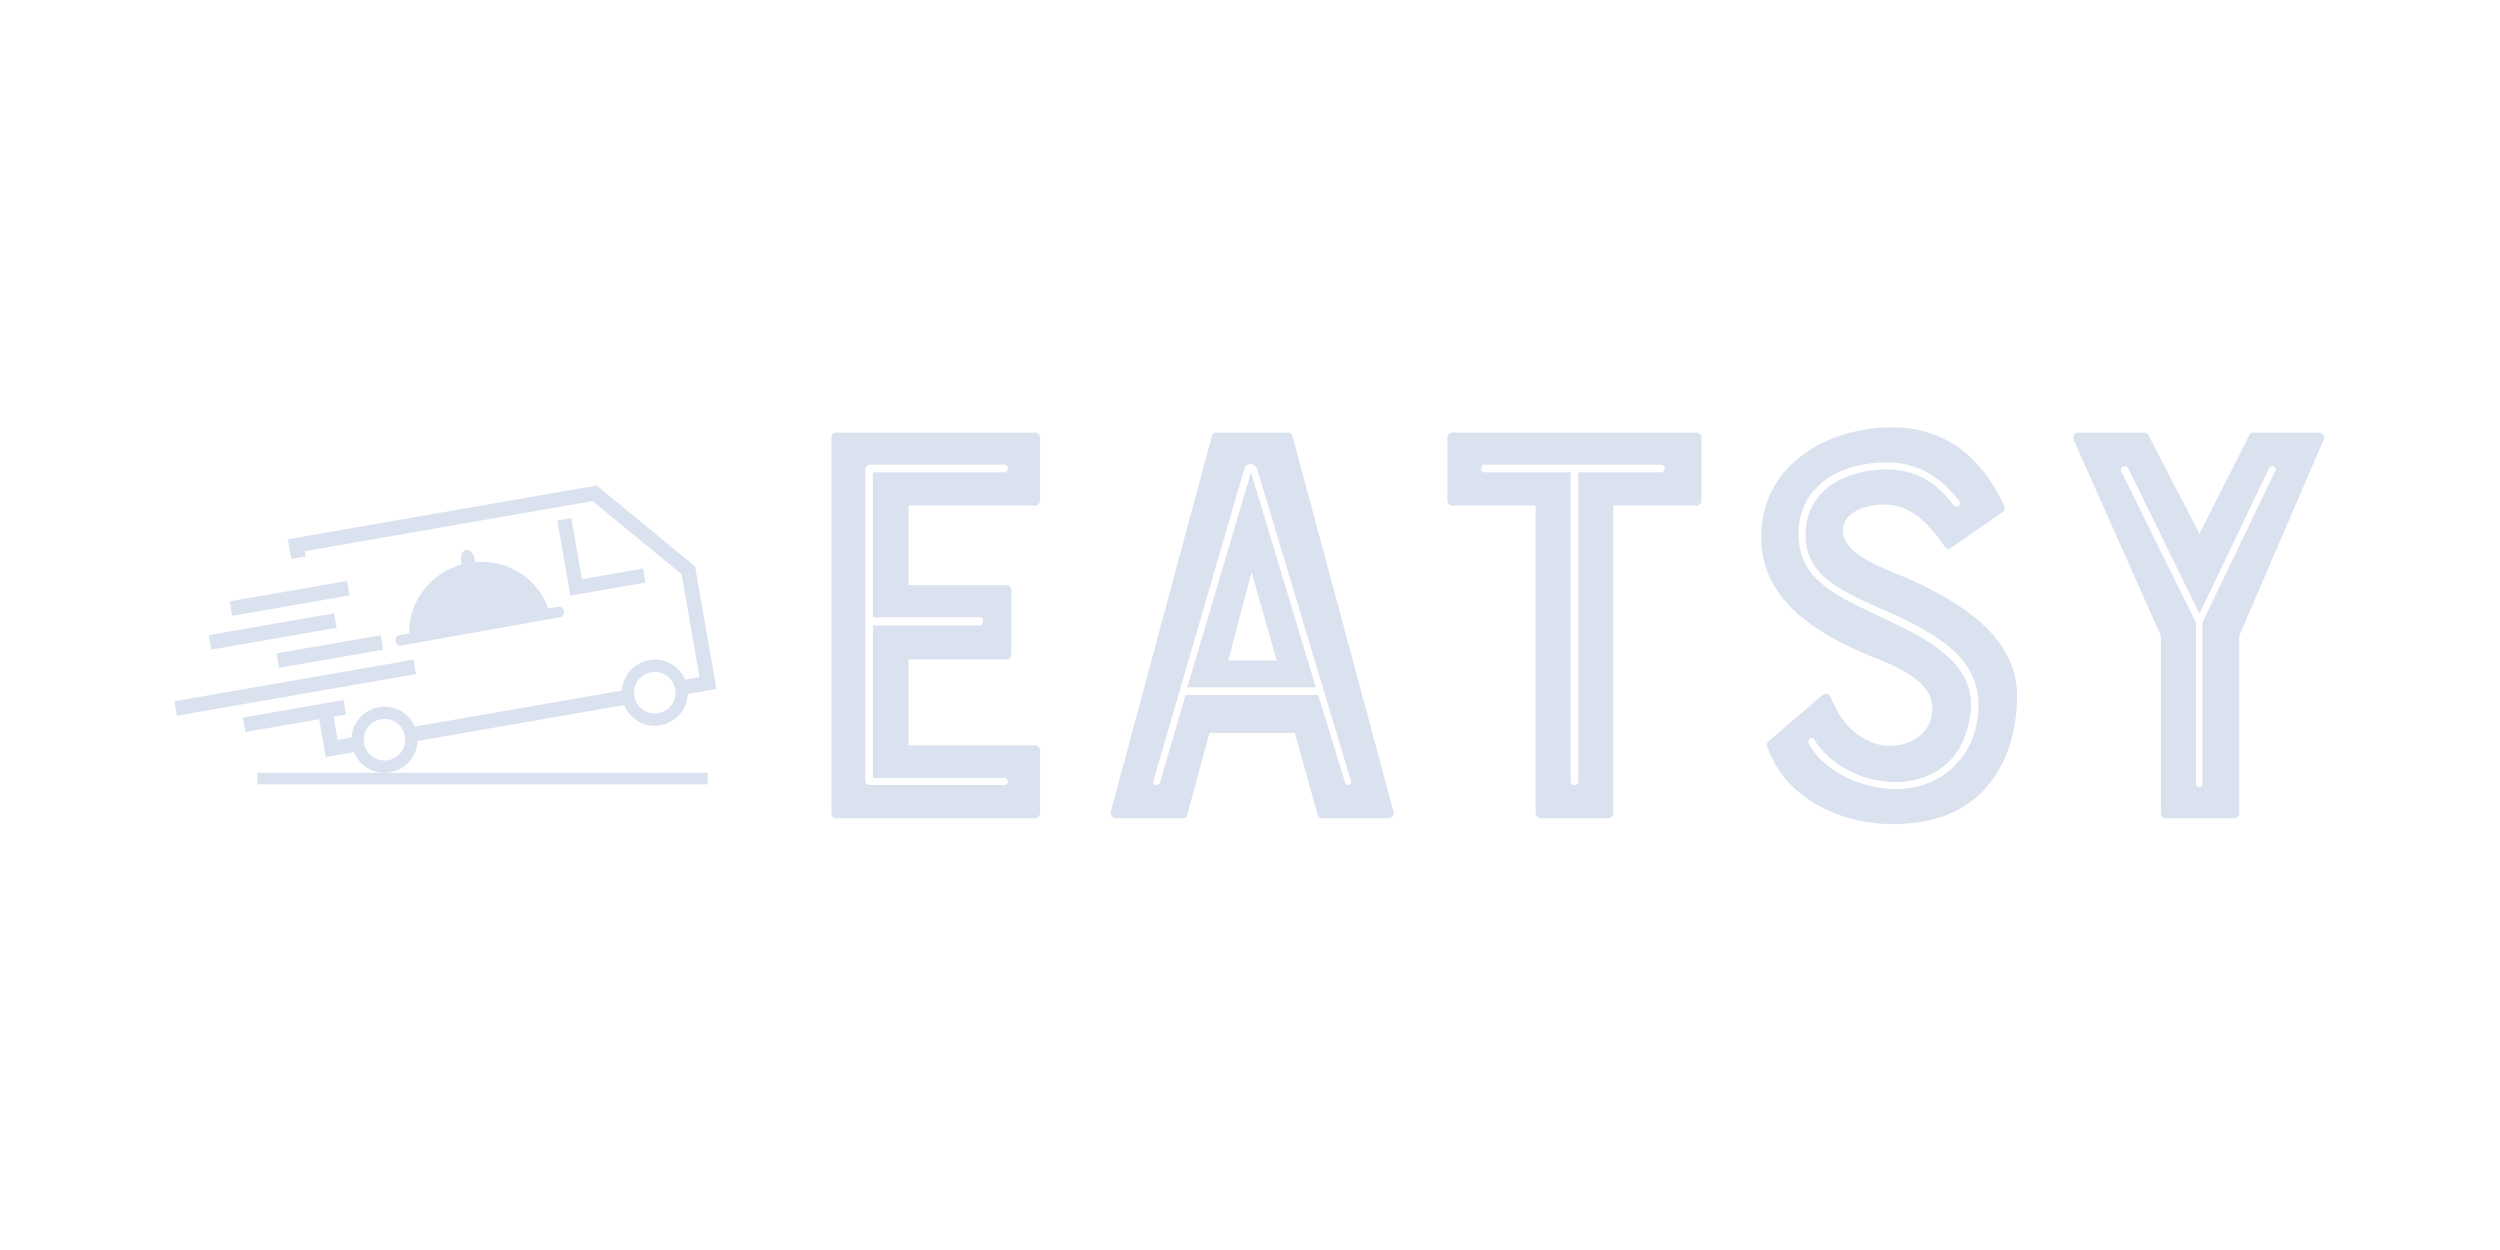
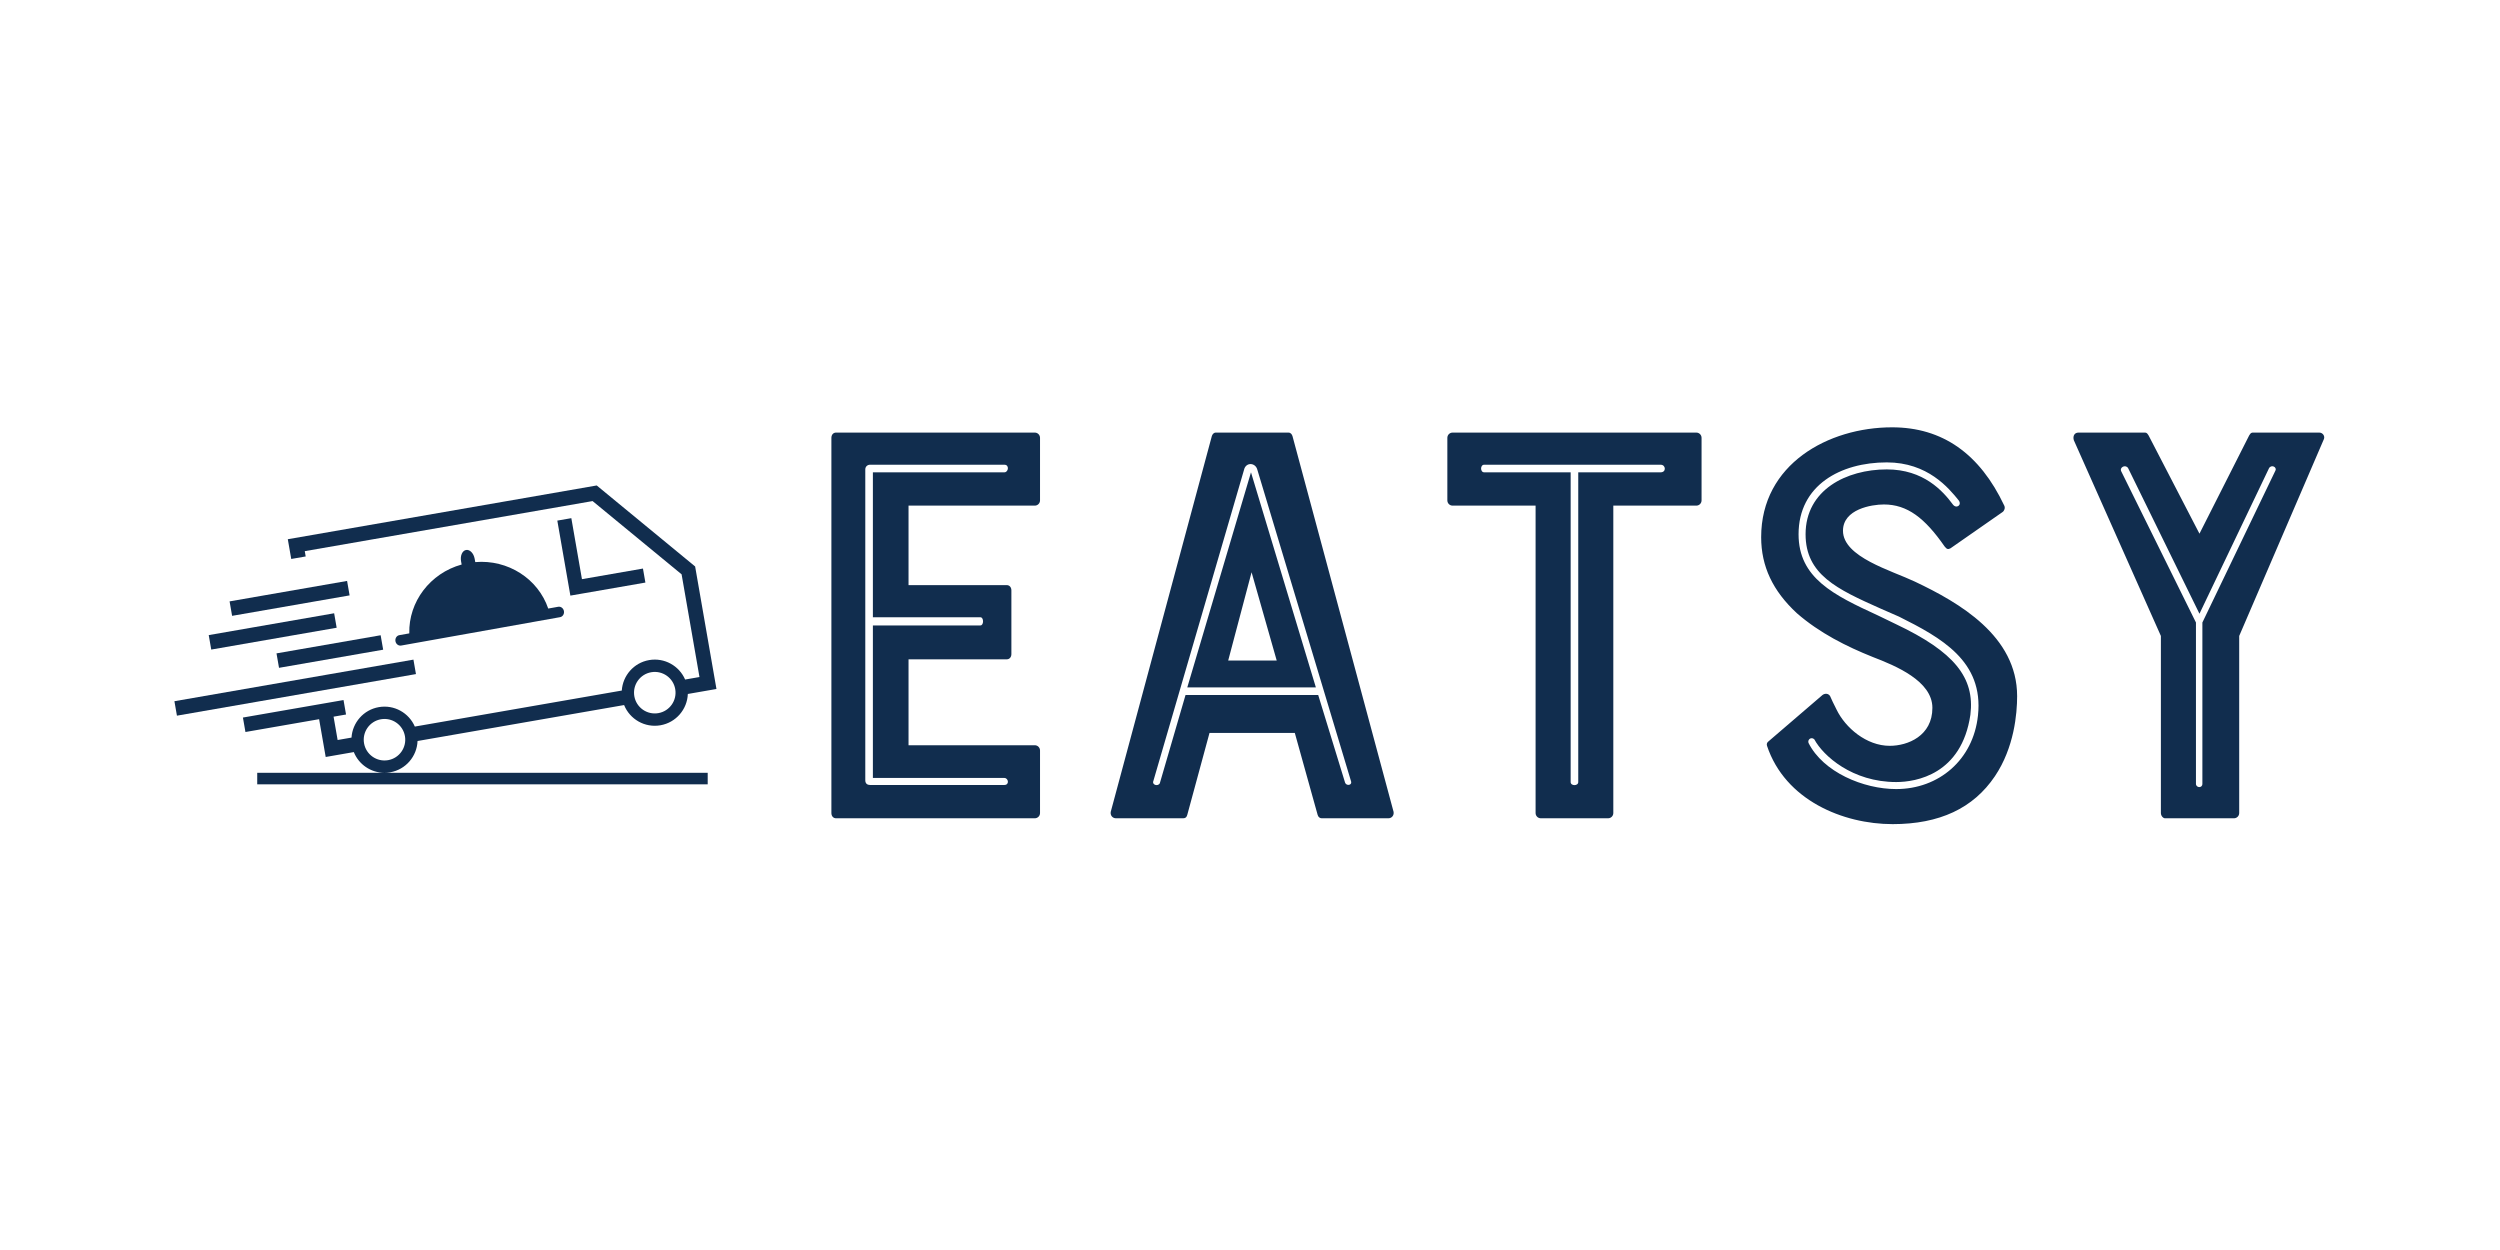
<svg xmlns="http://www.w3.org/2000/svg" version="1.1" width="100" height="50" viewBox="0 0 3146.341 1375.61">
  <g transform="scale(7.317073) translate(10, 10)">
    <defs id="SvgjsDefs2342" />
    <g id="SvgjsG2343" featureKey="rootContainer" transform="matrix(1,0,0,1,0,0)" fill="none">
      <rect width="410" height="168" rx="10" ry="10" />
    </g>
-     <g id="SvgjsG2344" featureKey="hmhgWD-0" transform="matrix(0.996135,0,0,0.996135,16.8096,35.89752)" fill="#dbe2ef">
+     <g id="SvgjsG2344" featureKey="hmhgWD-0" transform="matrix(0.996135,0,0,0.996135,16.8096,35.89752)" fill="#112d4e">
      <g>
        <rect x="12.791" y="42.427" transform="matrix(0.9852 -0.1715 0.1715 0.9852 -7.1501 4.6061)" width="20.594" height="2.534" />
        <rect x="18.904" y="38.404" transform="matrix(0.1715 0.9852 -0.9852 0.1715 65.3756 21.0534)" width="2.535" height="21.981" />
        <rect x="20.914" y="51.604" transform="matrix(-0.9852 0.1715 -0.1715 -0.9852 68.7011 99.807)" width="18.253" height="2.533" />
        <rect x="3.112" y="57.838" transform="matrix(0.9852 -0.1714 0.1714 0.9852 -9.7766 4.9994)" width="41.891" height="2.534" />
        <path d="M40.454,73.725c2.704-0.471,4.629-2.771,4.729-5.406l35.666-6.207c0.985,2.448,3.572,3.962,6.275,3.492   c2.702-0.471,4.627-2.771,4.729-5.406l4.942-0.86l-3.682-21.155L76.12,24.196l-53.34,9.282l0.594,3.409l2.496-0.434l-0.159-0.914   l49.697-8.648l15.369,12.649l3.086,17.733l-2.48,0.432c-1.024-2.366-3.564-3.819-6.217-3.357c-2.654,0.462-4.552,2.688-4.716,5.26   l-35.737,6.219c-1.023-2.366-3.563-3.819-6.217-3.357c-2.653,0.462-4.553,2.688-4.716,5.26l-2.396,0.417l-0.701-4.029l2.153-0.374   l-0.435-2.497l-17.37,3.022l0.435,2.497l12.721-2.214l1.136,6.526l4.855-0.846c0.861,2.142,2.949,3.567,5.268,3.577H17.5v1.994   h77.783V73.81H39.452C39.782,73.811,40.117,73.783,40.454,73.725z M85.531,56.444c1.951-0.339,3.808,0.967,4.146,2.917   c0.34,1.95-0.966,3.806-2.917,4.146c-1.95,0.339-3.807-0.967-4.146-2.917C82.275,58.64,83.581,56.784,85.531,56.444z    M35.944,68.711c-0.339-1.95,0.967-3.806,2.917-4.146c1.95-0.339,3.806,0.967,4.146,2.917c0.339,1.95-0.966,3.806-2.917,4.146   C38.14,71.967,36.284,70.661,35.944,68.711z" />
        <polygon points="71.571,43.216 73.991,42.795 84.525,40.962 84.104,38.542 73.57,40.375 71.737,29.842 69.317,30.263 71.15,40.796     " />
        <path d="M43.758,49.736l-1.722,0.307c-0.457,0.083-0.756,0.551-0.667,1.049c0.088,0.493,0.531,0.828,0.989,0.745l27.431-4.9   c0.458-0.082,0.758-0.551,0.67-1.046c-0.089-0.497-0.534-0.832-0.99-0.75l-1.722,0.308c-1.754-5.151-6.953-8.498-12.599-8.022   l-0.101-0.569c-0.172-0.956-0.836-1.638-1.486-1.522c-0.649,0.116-1.036,0.986-0.866,1.943l0.103,0.568   C47.338,39.356,43.621,44.296,43.758,49.736z" />
      </g>
    </g>
-     <g id="SvgjsG2345" featureKey="1RRcwp-0" transform="matrix(5.025787,0,0,5.025787,123.5515,16.72929)" fill="#dbe2ef">
+     <g id="SvgjsG2345" featureKey="1RRcwp-0" transform="matrix(5.025787,0,0,5.025787,123.5515,16.72929)" fill="#112d4e">
      <path d="M2.04 20 c-0.1 0 -0.16 -0.08 -0.16 -0.18 l0 -12.84 c0 -0.1 0.06 -0.18 0.16 -0.18 l6.8 0 c0.1 0 0.18 0.08 0.18 0.18 l0 2.14 c0 0.1 -0.08 0.18 -0.18 0.18 l-4.32 0 l0 2.72 l3.36 0 c0.1 0 0.16 0.08 0.16 0.18 l0 2.18 c0 0.1 -0.06 0.18 -0.16 0.18 l-3.36 0 l0 2.94 l4.32 0 c0.1 0 0.18 0.08 0.18 0.18 l0 2.14 c0 0.1 -0.08 0.18 -0.18 0.18 l-6.8 0 z M3.04 8.06 l0 10.64 c0 0.12 0.08 0.16 0.16 0.16 l4.6 0 c0.18 0 0.14 -0.24 0 -0.24 l-4.5 0 l0 -5.22 l3.68 0 c0.12 0 0.12 -0.28 0 -0.28 l-3.68 0 l0 -4.96 l4.5 0 c0.14 0 0.18 -0.26 0 -0.26 l-4.6 0 c-0.08 0 -0.16 0.06 -0.16 0.16 z M14.9 6.92 c0.02 -0.06 0.06 -0.12 0.14 -0.12 l2.48 0 c0.08 0 0.12 0.06 0.14 0.12 l3.46 12.86 c0.02 0.12 -0.06 0.22 -0.18 0.22 l-2.28 0 c-0.06 0 -0.12 -0.04 -0.14 -0.12 l-0.78 -2.8 l-2.92 0 l-0.76 2.8 c-0.02 0.08 -0.06 0.12 -0.14 0.12 l-2.3 0 c-0.12 0 -0.2 -0.1 -0.18 -0.22 z M15.46 14.6 l1.66 0 l-0.86 -3.02 z M18.54 15.78 l0.92 3 c0.04 0.12 0.26 0.1 0.2 -0.06 l-3.2 -10.64 c-0.06 -0.26 -0.4 -0.28 -0.46 0 l-3.1 10.64 c-0.06 0.14 0.16 0.2 0.22 0.08 l0.88 -3.02 l4.54 0 z M14.06 15.52 l2.18 -7.36 l2.22 7.36 l-4.4 0 z M25.98 9.3 l-2.84 0 c-0.1 0 -0.18 -0.08 -0.18 -0.18 l0 -2.14 c0 -0.1 0.08 -0.18 0.18 -0.18 l8.34 0 c0.1 0 0.18 0.08 0.18 0.18 l0 2.14 c0 0.1 -0.08 0.18 -0.18 0.18 l-2.84 0 l0 10.52 c0 0.1 -0.08 0.18 -0.18 0.18 l-2.3 0 c-0.1 0 -0.18 -0.08 -0.18 -0.18 l0 -10.52 z M30.26 7.9 l-6.04 0 c-0.14 0 -0.14 0.26 0 0.26 l2.96 0 l0 10.6 c0 0.14 0.26 0.14 0.26 0 l0 -10.6 l2.82 0 c0.2 0 0.18 -0.26 0 -0.26 z M38.96 11.9 c1.52 0.72 3.5 1.86 3.5 3.92 c0 0.6 -0.1 1.76 -0.76 2.74 c-0.74 1.1 -1.9 1.64 -3.5 1.64 c-1.7 0 -3.68 -0.82 -4.3 -2.68 c-0.02 -0.06 0 -0.12 0.06 -0.16 l1.84 -1.58 c0.08 -0.06 0.2 -0.06 0.26 0.04 c0.04 0.1 0.12 0.26 0.22 0.46 c0.3 0.62 1.02 1.24 1.82 1.24 c0.62 0 1.46 -0.34 1.46 -1.3 c0 -0.92 -1.26 -1.44 -2.04 -1.74 c-0.9 -0.36 -1.82 -0.82 -2.6 -1.5 c-0.82 -0.76 -1.22 -1.6 -1.22 -2.6 c0 -2.5 2.3 -3.76 4.48 -3.76 c1.72 0 3 0.9 3.84 2.68 c0.04 0.08 0 0.18 -0.06 0.22 l-1.78 1.24 c-0.08 0.04 -0.12 0.04 -0.2 -0.06 c-0.68 -0.98 -1.28 -1.44 -2.08 -1.44 c-0.42 0 -1.4 0.16 -1.4 0.9 c0 0.9 1.66 1.36 2.46 1.74 z M35.32 17.42 c0.5 1 1.88 1.58 3 1.58 c1.46 0 2.64 -1 2.8 -2.52 c0.2 -1.86 -1.26 -2.66 -2.7 -3.38 l-0.64 -0.28 c-1.48 -0.66 -2.56 -1.16 -2.56 -2.54 c0 -1.52 1.4 -2.22 2.78 -2.22 c1.26 0 1.92 0.74 2.26 1.2 c0.12 0.16 0.32 0.02 0.2 -0.14 c-0.34 -0.42 -1.06 -1.3 -2.46 -1.3 c-1.58 0 -3.02 0.78 -3.02 2.46 c0 1.5 1.2 2.08 2.72 2.78 l0.62 0.3 c1.98 0.94 2.7 1.82 2.54 3.1 c-0.3 2.04 -1.86 2.3 -2.54 2.3 c-1.5 0 -2.5 -0.9 -2.8 -1.46 c-0.1 -0.1 -0.24 0 -0.2 0.12 z M46.96 6.9 l1.74 3.36 l1.7 -3.36 c0.06 -0.1 0.08 -0.1 0.16 -0.1 l2.24 0 c0.12 0 0.2 0.12 0.16 0.22 l-2.9 6.74 l0 6.06 c0 0.1 -0.08 0.18 -0.18 0.18 l-2.36 0 c-0.06 0 -0.14 -0.08 -0.14 -0.18 l0 -6.06 l-2.98 -6.7 c-0.04 -0.14 0.02 -0.26 0.16 -0.26 l2.24 0 c0.08 0 0.1 0 0.16 0.1 z M48.8 13.3 l2.5 -5.2 c0.06 -0.12 -0.14 -0.22 -0.22 -0.08 l-2.38 4.98 l-2.44 -4.98 c-0.08 -0.14 -0.3 -0.04 -0.24 0.1 l2.56 5.18 l0 5.52 c0 0.14 0.22 0.16 0.22 0 l0 -5.52 z" />
    </g>
  </g>
</svg>
